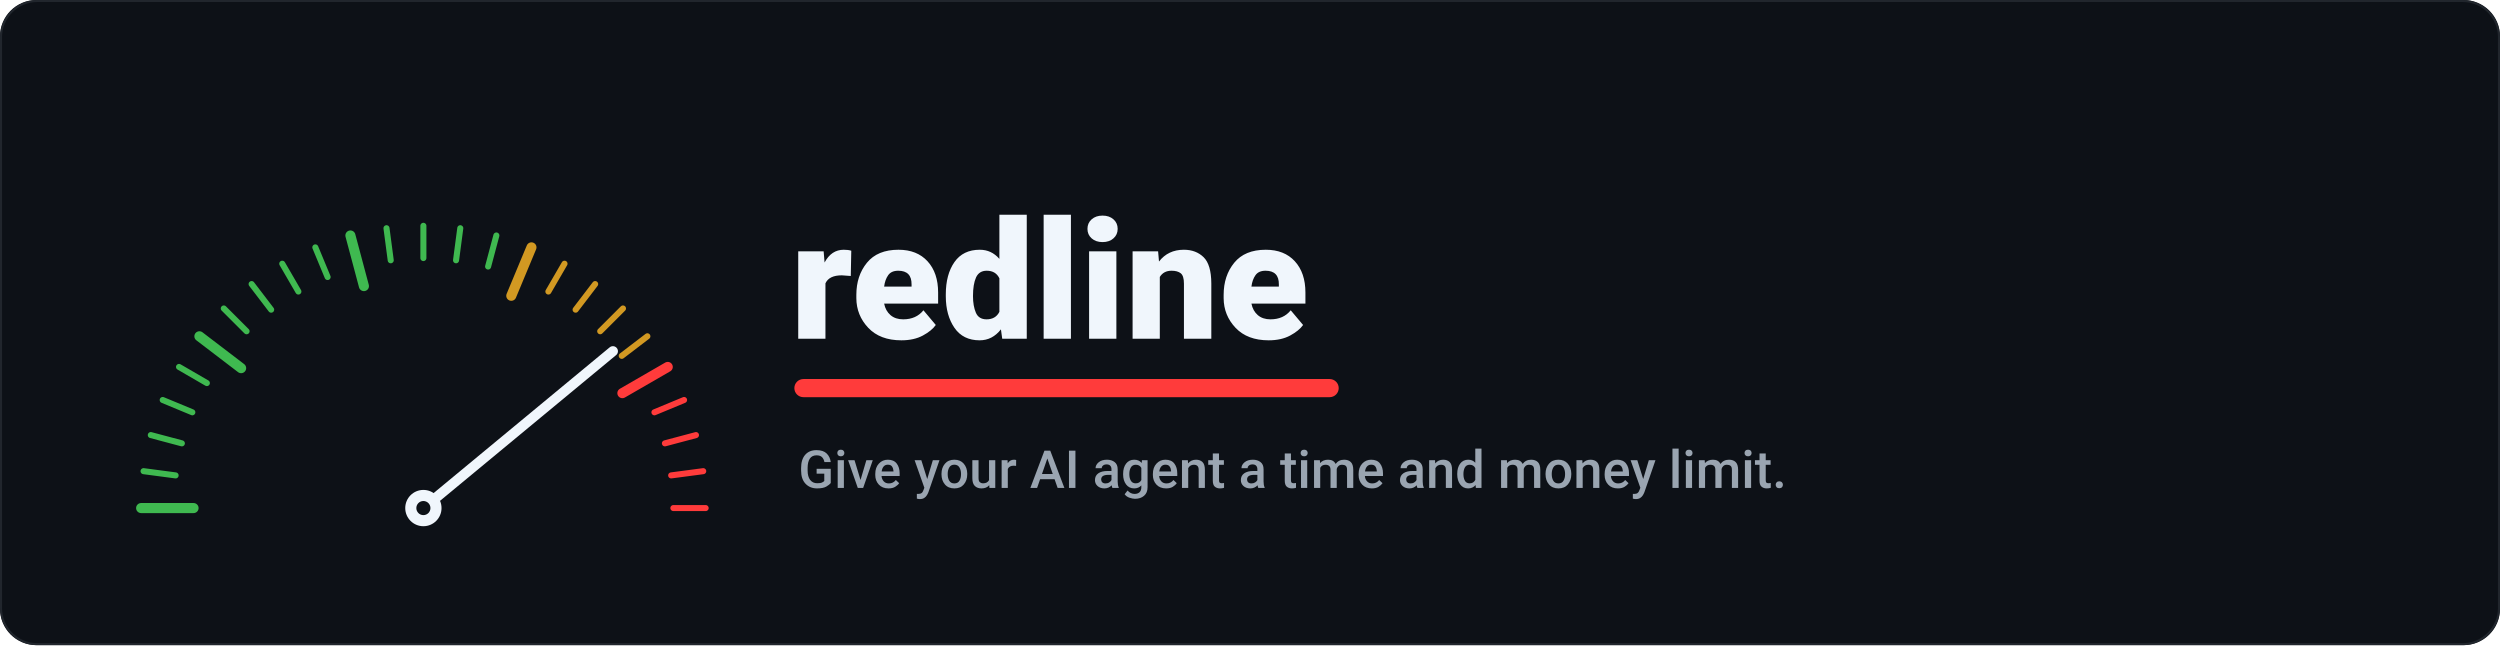
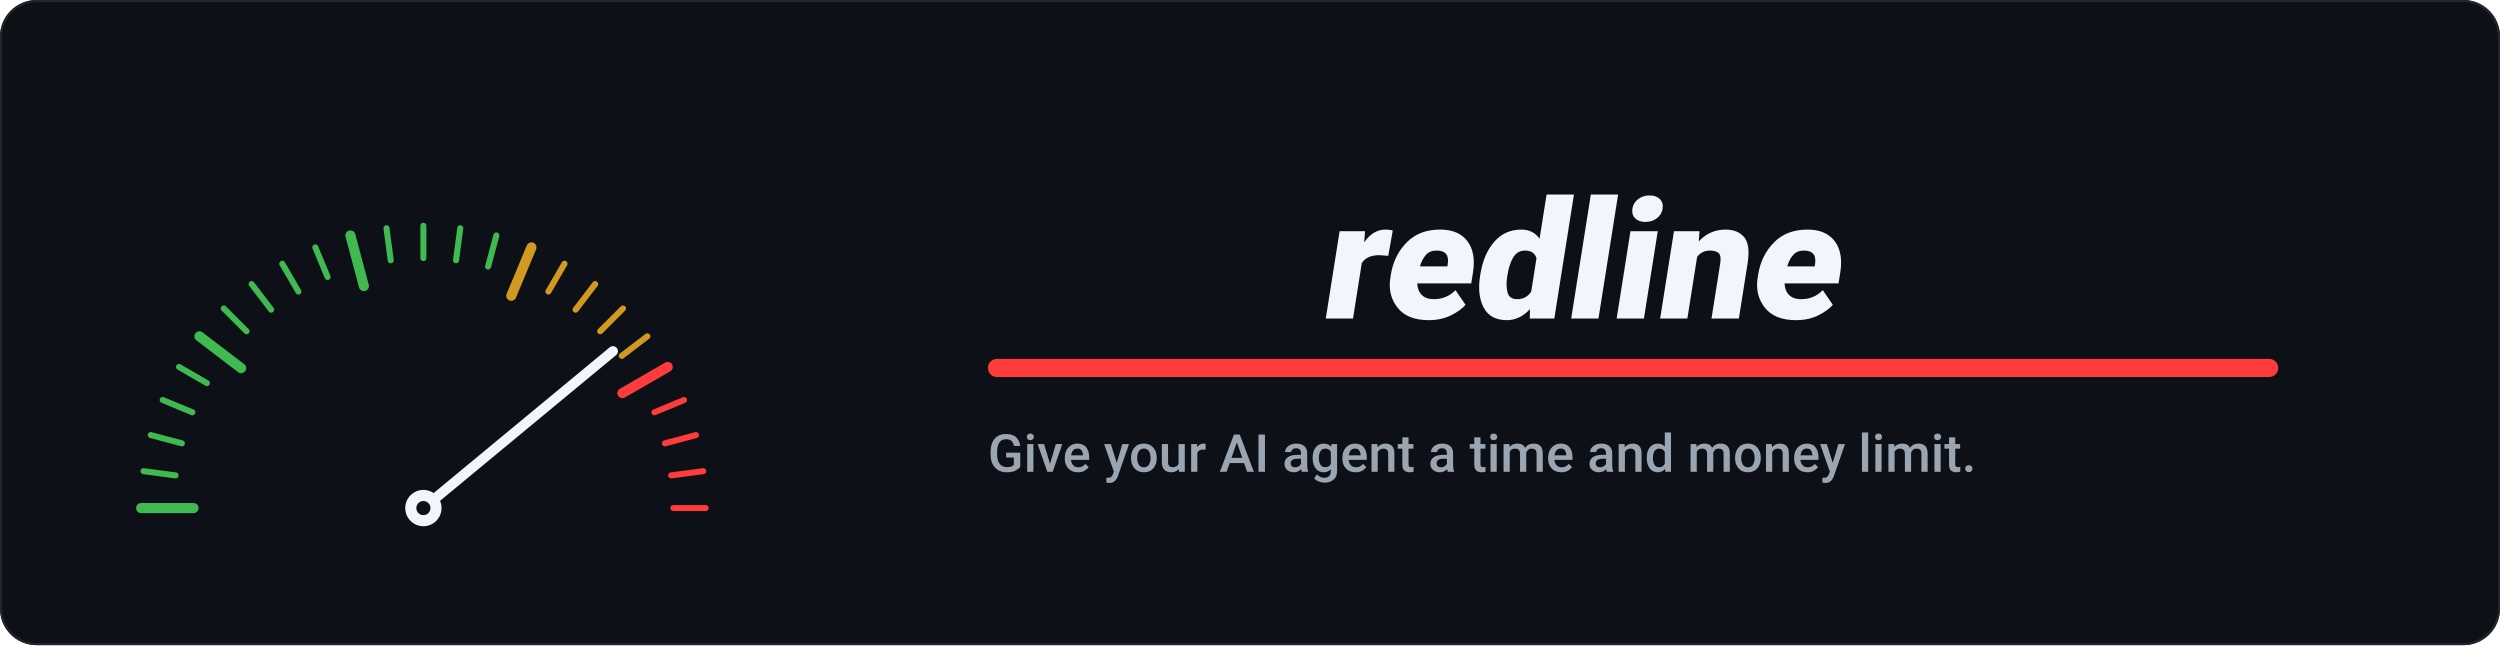
<svg xmlns="http://www.w3.org/2000/svg" viewBox="0 0 1240 320" width="1240" height="320" font-family="-apple-system, BlinkMacSystemFont, 'Segoe UI', Roboto, Helvetica, Arial, sans-serif">
  <rect width="1240" height="320" rx="18" fill="#0d1117" />
  <rect x="0.5" y="0.5" width="1239" height="319" rx="18" fill="none" stroke="#21262d" />
  <line x1="70.0" y1="252.0" x2="96.0" y2="252.0" stroke="#3fb950" stroke-width="5" stroke-linecap="round" />
  <line x1="71.2" y1="233.7" x2="87.1" y2="235.8" stroke="#3fb950" stroke-width="3" stroke-linecap="round" />
  <line x1="74.8" y1="215.8" x2="90.2" y2="219.9" stroke="#3fb950" stroke-width="3" stroke-linecap="round" />
  <line x1="80.7" y1="198.4" x2="95.4" y2="204.5" stroke="#3fb950" stroke-width="3" stroke-linecap="round" />
  <line x1="88.8" y1="182.0" x2="102.6" y2="190.0" stroke="#3fb950" stroke-width="3" stroke-linecap="round" />
  <line x1="98.9" y1="166.8" x2="119.6" y2="182.6" stroke="#3fb950" stroke-width="5" stroke-linecap="round" />
  <line x1="111.0" y1="153.0" x2="122.3" y2="164.3" stroke="#3fb950" stroke-width="3" stroke-linecap="round" />
  <line x1="124.8" y1="140.9" x2="134.5" y2="153.6" stroke="#3fb950" stroke-width="3" stroke-linecap="round" />
  <line x1="140.0" y1="130.8" x2="148.0" y2="144.6" stroke="#3fb950" stroke-width="3" stroke-linecap="round" />
  <line x1="156.4" y1="122.7" x2="162.5" y2="137.4" stroke="#3fb950" stroke-width="3" stroke-linecap="round" />
  <line x1="173.8" y1="116.8" x2="180.5" y2="141.9" stroke="#3fb950" stroke-width="5" stroke-linecap="round" />
  <line x1="191.7" y1="113.2" x2="193.8" y2="129.1" stroke="#3fb950" stroke-width="3" stroke-linecap="round" />
  <line x1="210.0" y1="112.0" x2="210.0" y2="128.0" stroke="#3fb950" stroke-width="3" stroke-linecap="round" />
  <line x1="228.3" y1="113.2" x2="226.2" y2="129.1" stroke="#3fb950" stroke-width="3" stroke-linecap="round" />
  <line x1="246.2" y1="116.8" x2="242.1" y2="132.2" stroke="#3fb950" stroke-width="3" stroke-linecap="round" />
  <line x1="263.6" y1="122.7" x2="253.6" y2="146.7" stroke="#d29922" stroke-width="5" stroke-linecap="round" />
  <line x1="280.0" y1="130.8" x2="272.0" y2="144.6" stroke="#d29922" stroke-width="3" stroke-linecap="round" />
  <line x1="295.2" y1="140.9" x2="285.5" y2="153.6" stroke="#d29922" stroke-width="3" stroke-linecap="round" />
  <line x1="309.0" y1="153.0" x2="297.7" y2="164.3" stroke="#d29922" stroke-width="3" stroke-linecap="round" />
  <line x1="321.1" y1="166.8" x2="308.4" y2="176.5" stroke="#d29922" stroke-width="3" stroke-linecap="round" />
  <line x1="331.2" y1="182.0" x2="308.7" y2="195.0" stroke="#ff3b3b" stroke-width="5" stroke-linecap="round" />
  <line x1="339.3" y1="198.4" x2="324.6" y2="204.5" stroke="#ff3b3b" stroke-width="3" stroke-linecap="round" />
  <line x1="345.2" y1="215.8" x2="329.8" y2="219.9" stroke="#ff3b3b" stroke-width="3" stroke-linecap="round" />
  <line x1="348.8" y1="233.7" x2="332.9" y2="235.8" stroke="#ff3b3b" stroke-width="3" stroke-linecap="round" />
  <line x1="350.0" y1="252.0" x2="334.0" y2="252.0" stroke="#ff3b3b" stroke-width="3" stroke-linecap="round" />
  <line x1="210" y1="252" x2="304.0" y2="174.2" stroke="#f0f6fc" stroke-width="5" stroke-linecap="round" />
  <circle cx="210" cy="252" r="9" fill="#f0f6fc" />
  <circle cx="210" cy="252" r="3.5" fill="#0d1117" />
-   <text x="392" y="168" font-size="82" font-weight="800" fill="#f0f6fc" textLength="300" lengthAdjust="spacingAndGlyphs">redline</text>
-   <rect x="394" y="188" width="270" height="9" rx="4.5" fill="#ff3b3b" />
-   <text x="396" y="242" font-size="26" font-weight="500" fill="#9aa5b1" textLength="660" lengthAdjust="spacingAndGlyphs">Give your AI agent a time and money limit.</text>
+   <g transform="translate(810 118) skewX(-9) translate(-810 -118)">
+     <text x="660" y="158" font-size="82" font-weight="800" fill="#f0f6fc" textLength="300" lengthAdjust="spacingAndGlyphs">redline</text>
+   </g>
+   <rect x="490" y="178" width="640" height="9" rx="4.5" fill="#ff3b3b" />
+   <text x="490" y="234" font-size="26" font-weight="500" fill="#9aa5b1" textLength="640" lengthAdjust="spacingAndGlyphs">Give your AI agent a time and money limit.</text>
</svg>
